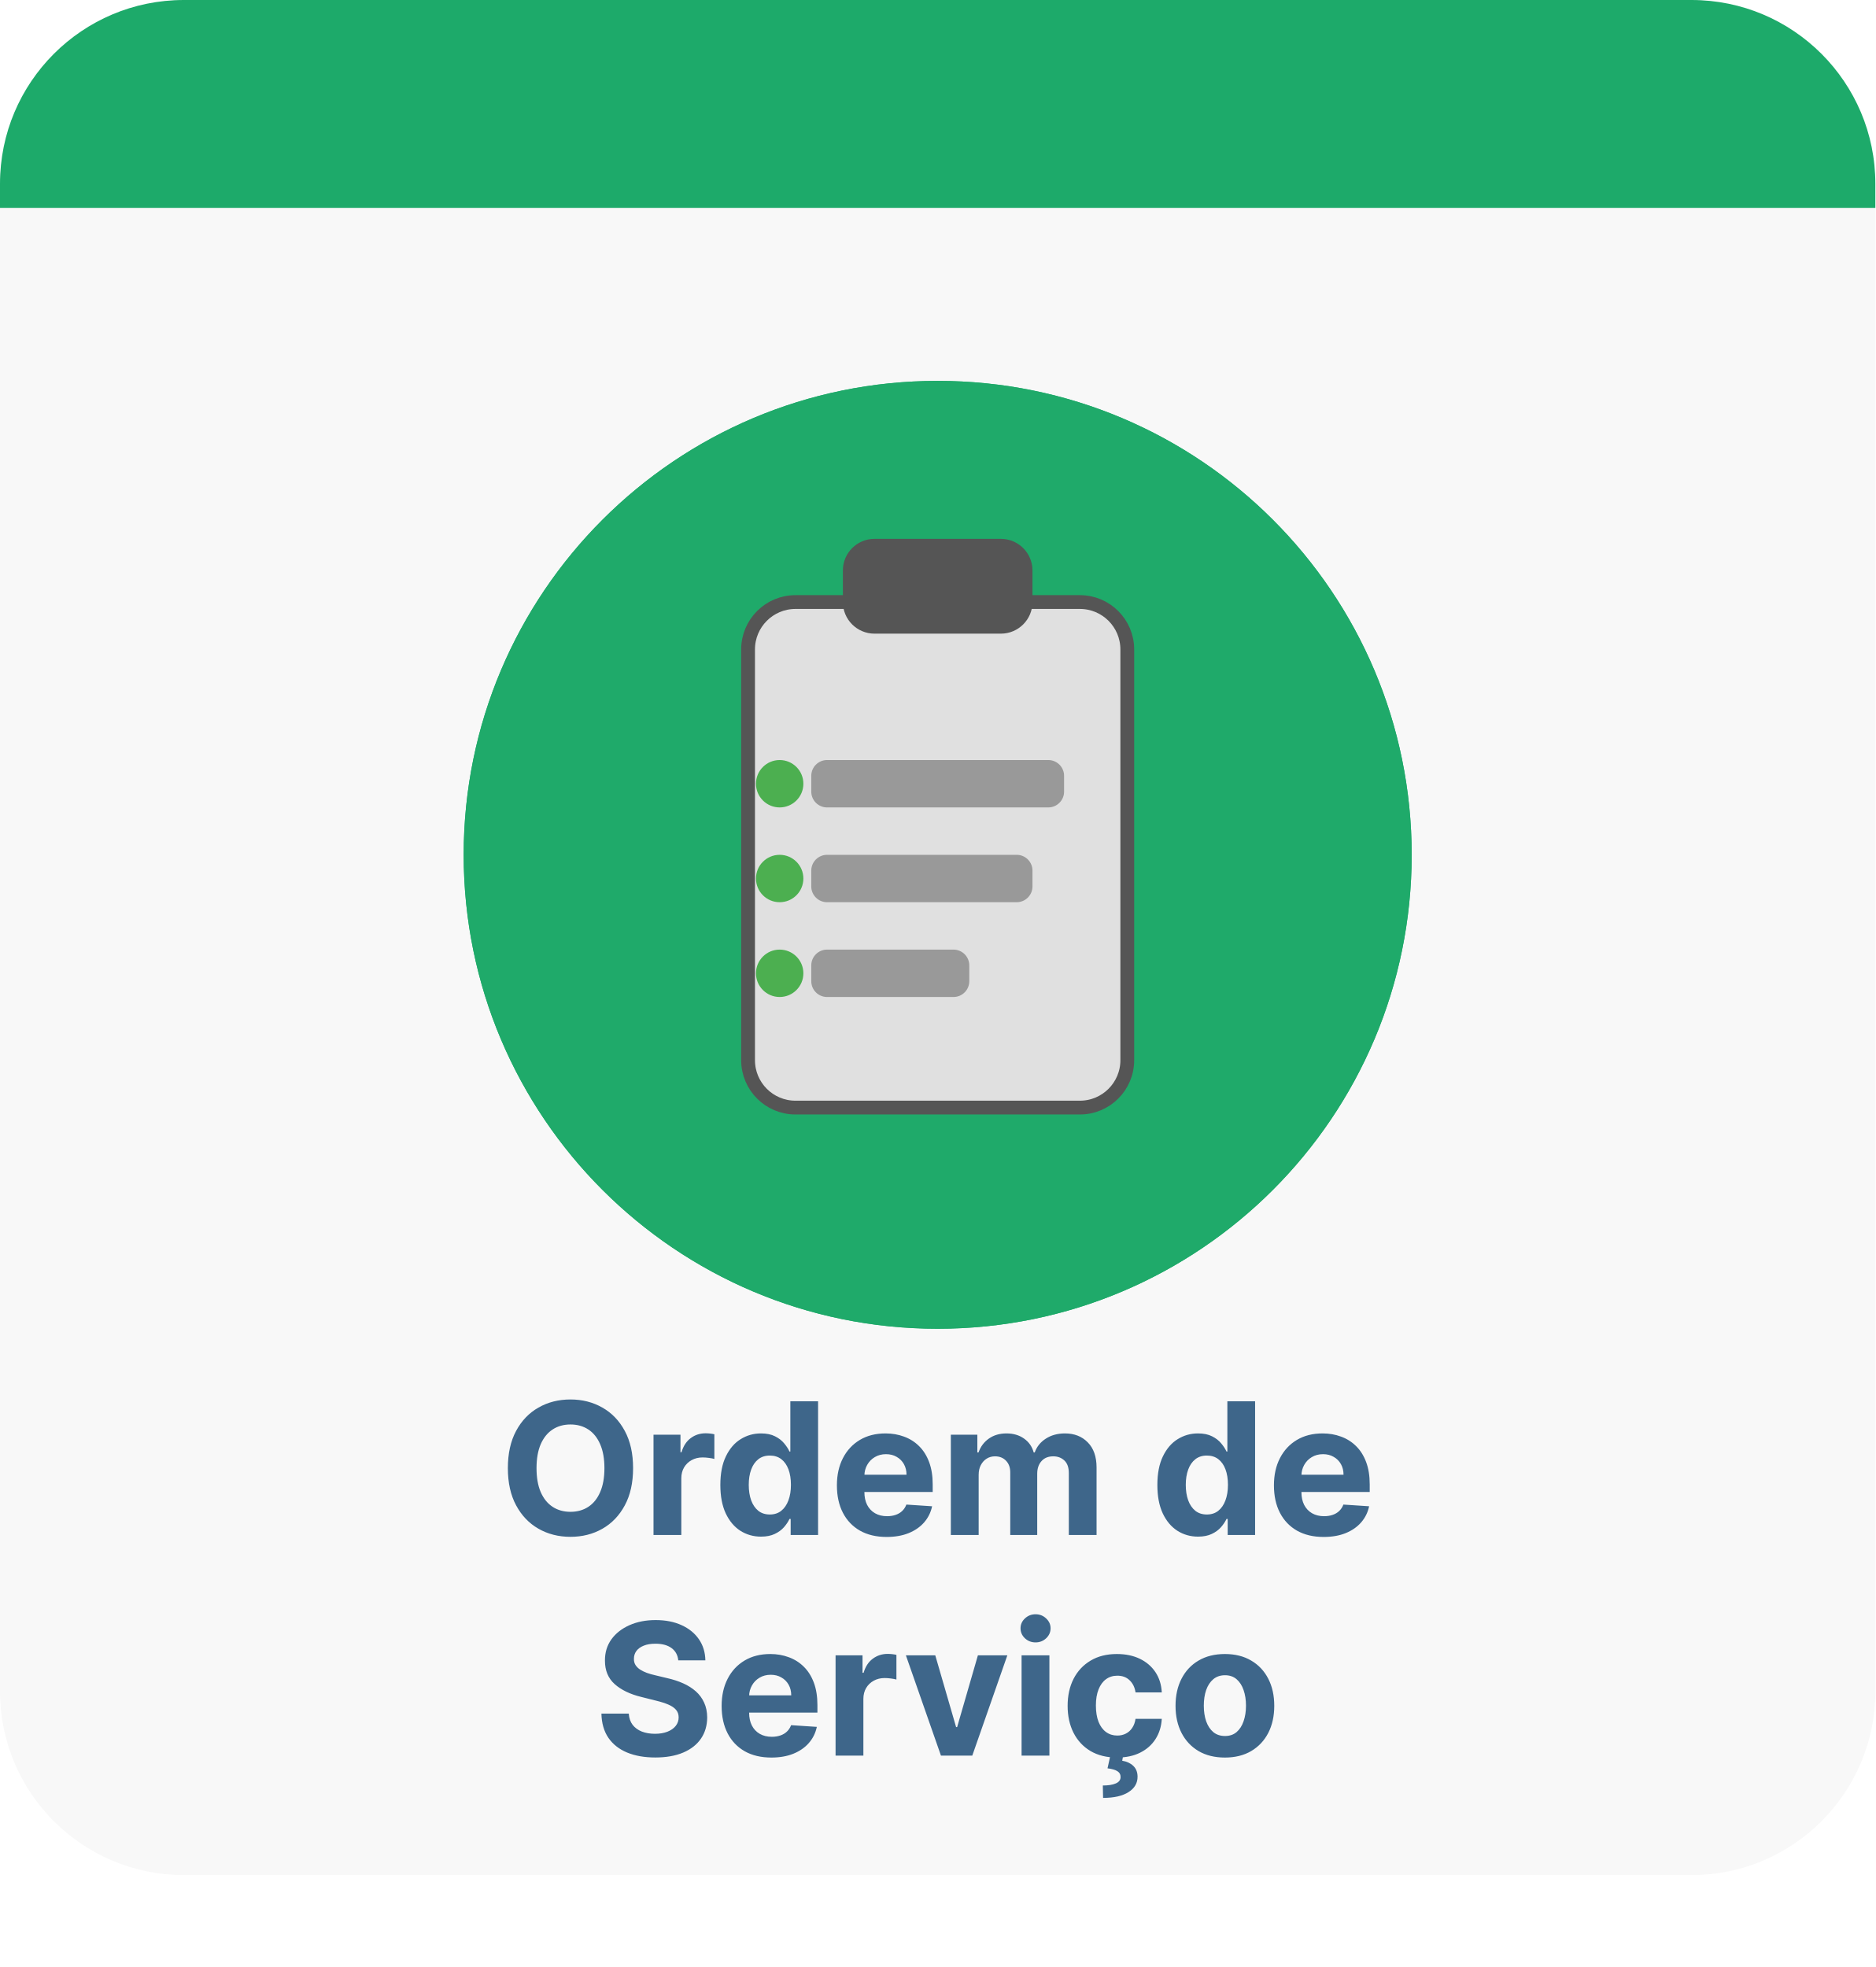
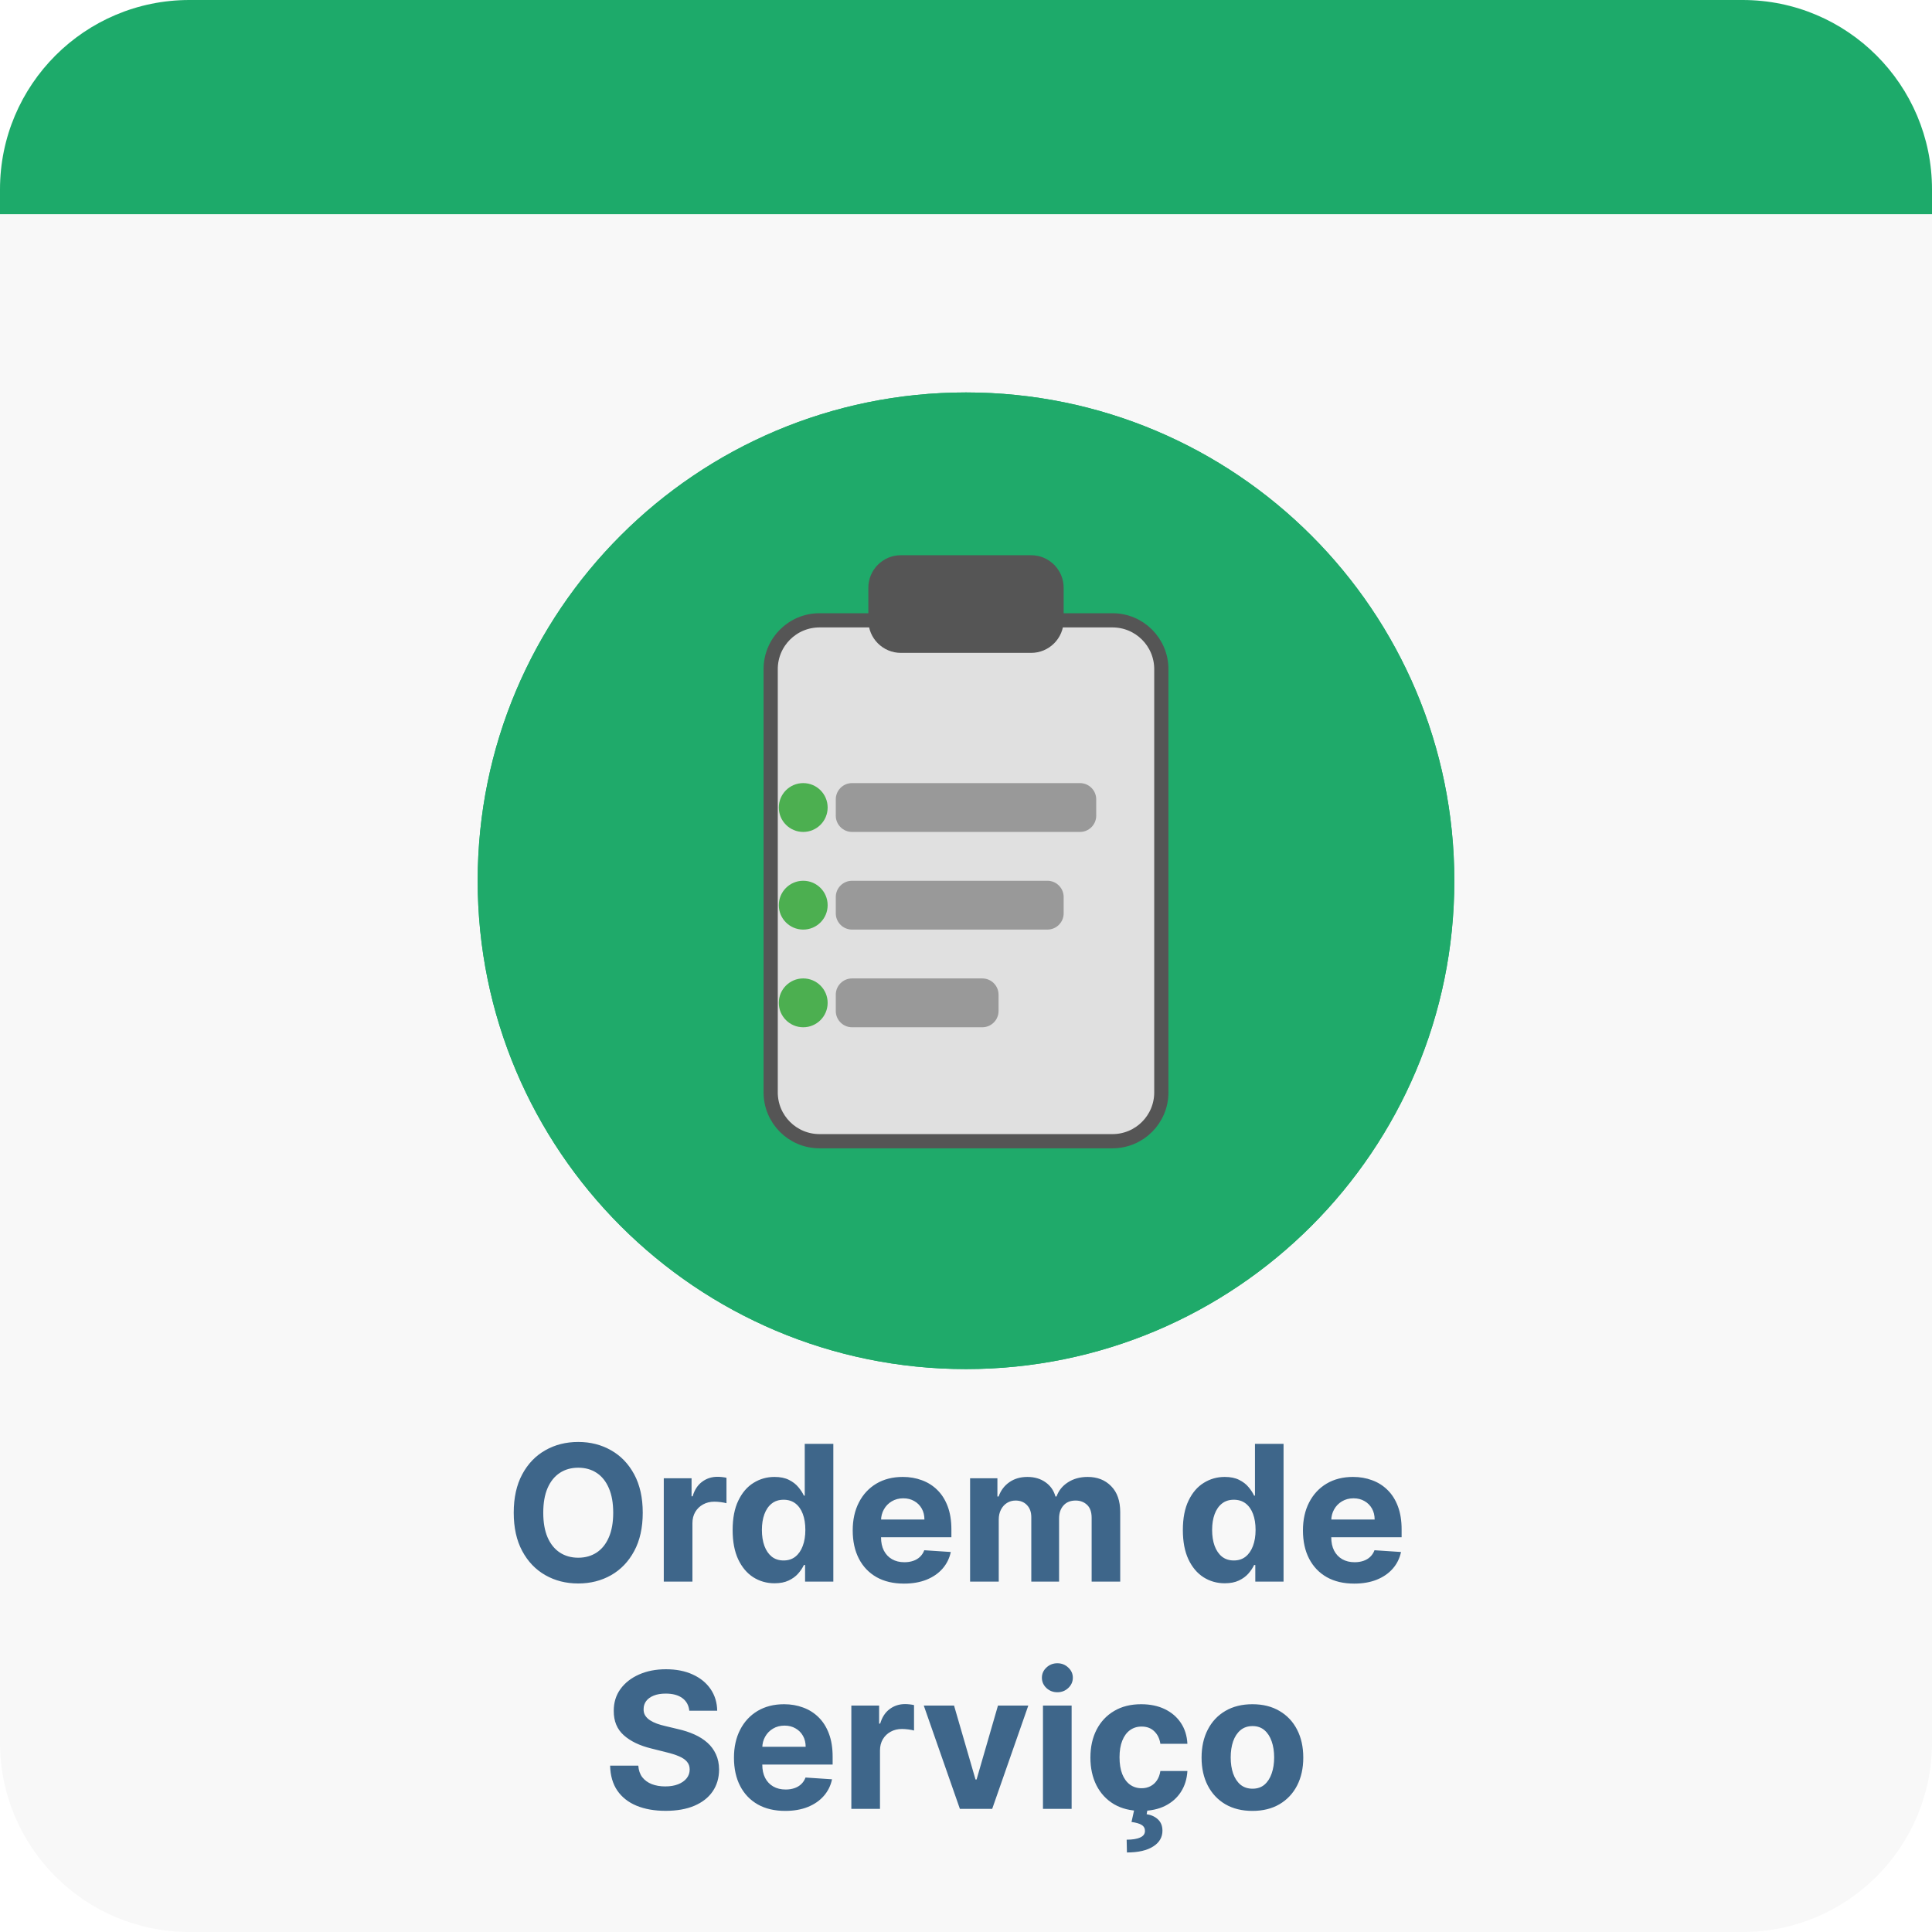
- <svg xmlns="http://www.w3.org/2000/svg" width="204" height="214" viewBox="0 0 204 214" fill="none">
+ <svg xmlns="http://www.w3.org/2000/svg" width="204" height="204" viewBox="0 0 204 204" fill="none">
  <path d="M0 22.614H204V184C204 195.046 195.046 204 184 204H20C8.954 204 0 195.046 0 184V22.614Z" fill="#F8F8F8" />
  <path d="M0 20C0 8.954 8.954 0 20 0H184C195.046 0 204 8.954 204 20V22.614H0V20Z" fill="#1DAA6A" />
  <path d="M102 144.562C130.477 144.562 153.562 121.477 153.562 93C153.562 64.523 130.477 41.438 102 41.438C73.523 41.438 50.438 64.523 50.438 93C50.438 121.477 73.523 144.562 102 144.562Z" fill="#1FAA6A" />
  <path d="M117.469 65.5H86.531C83.683 65.5 81.375 67.808 81.375 70.656V115.344C81.375 118.191 83.683 120.5 86.531 120.5H117.469C120.316 120.5 122.625 118.191 122.625 115.344V70.656C122.625 67.808 120.316 65.5 117.469 65.5Z" fill="#E0E0E0" stroke="#555555" stroke-width="1.5" />
  <path d="M108.875 58.625H95.125C93.227 58.625 91.688 60.164 91.688 62.062V65.5C91.688 67.398 93.227 68.938 95.125 68.938H108.875C110.773 68.938 112.312 67.398 112.312 65.5V62.062C112.312 60.164 110.773 58.625 108.875 58.625Z" fill="#555555" />
  <path d="M114.031 82.688H89.969C89.019 82.688 88.25 83.457 88.25 84.406V86.125C88.25 87.074 89.019 87.844 89.969 87.844H114.031C114.98 87.844 115.75 87.074 115.75 86.125V84.406C115.75 83.457 114.98 82.688 114.031 82.688Z" fill="#999999" />
  <path d="M110.594 93H89.969C89.019 93 88.25 93.769 88.25 94.719V96.438C88.25 97.387 89.019 98.156 89.969 98.156H110.594C111.543 98.156 112.312 97.387 112.312 96.438V94.719C112.312 93.769 111.543 93 110.594 93Z" fill="#999999" />
  <path d="M103.719 103.312H89.969C89.019 103.312 88.25 104.082 88.25 105.031V106.75C88.25 107.699 89.019 108.469 89.969 108.469H103.719C104.668 108.469 105.438 107.699 105.438 106.75V105.031C105.438 104.082 104.668 103.312 103.719 103.312Z" fill="#999999" />
  <path d="M84.812 87.844C86.236 87.844 87.391 86.689 87.391 85.266C87.391 83.842 86.236 82.688 84.812 82.688C83.389 82.688 82.234 83.842 82.234 85.266C82.234 86.689 83.389 87.844 84.812 87.844Z" fill="#4CAF50" />
  <path d="M84.812 98.156C86.236 98.156 87.391 97.002 87.391 95.578C87.391 94.154 86.236 93 84.812 93C83.389 93 82.234 94.154 82.234 95.578C82.234 97.002 83.389 98.156 84.812 98.156Z" fill="#4CAF50" />
  <path d="M84.812 108.469C86.236 108.469 87.391 107.314 87.391 105.891C87.391 104.467 86.236 103.312 84.812 103.312C83.389 103.312 82.234 104.467 82.234 105.891C82.234 107.314 83.389 108.469 84.812 108.469Z" fill="#4CAF50" />
  <path d="M102 144.562C130.477 144.562 153.562 121.477 153.562 93C153.562 64.523 130.477 41.438 102 41.438C73.523 41.438 50.438 64.523 50.438 93C50.438 121.477 73.523 144.562 102 144.562Z" fill="#1FAA6A" />
  <path d="M117.469 65.5H86.531C83.683 65.5 81.375 67.808 81.375 70.656V115.344C81.375 118.191 83.683 120.5 86.531 120.5H117.469C120.316 120.5 122.625 118.191 122.625 115.344V70.656C122.625 67.808 120.316 65.5 117.469 65.5Z" fill="#E0E0E0" stroke="#555555" stroke-width="1.5" />
  <path d="M108.875 58.625H95.125C93.227 58.625 91.688 60.164 91.688 62.062V65.5C91.688 67.398 93.227 68.938 95.125 68.938H108.875C110.773 68.938 112.312 67.398 112.312 65.5V62.062C112.312 60.164 110.773 58.625 108.875 58.625Z" fill="#555555" />
  <path d="M114.031 82.688H89.969C89.019 82.688 88.25 83.457 88.25 84.406V86.125C88.25 87.074 89.019 87.844 89.969 87.844H114.031C114.98 87.844 115.75 87.074 115.75 86.125V84.406C115.75 83.457 114.98 82.688 114.031 82.688Z" fill="#999999" />
  <path d="M110.594 93H89.969C89.019 93 88.25 93.769 88.25 94.719V96.438C88.25 97.387 89.019 98.156 89.969 98.156H110.594C111.543 98.156 112.312 97.387 112.312 96.438V94.719C112.312 93.769 111.543 93 110.594 93Z" fill="#999999" />
  <path d="M103.719 103.312H89.969C89.019 103.312 88.25 104.082 88.25 105.031V106.75C88.25 107.699 89.019 108.469 89.969 108.469H103.719C104.668 108.469 105.438 107.699 105.438 106.75V105.031C105.438 104.082 104.668 103.312 103.719 103.312Z" fill="#999999" />
  <path d="M84.812 87.844C86.236 87.844 87.391 86.689 87.391 85.266C87.391 83.842 86.236 82.688 84.812 82.688C83.389 82.688 82.234 83.842 82.234 85.266C82.234 86.689 83.389 87.844 84.812 87.844Z" fill="#4CAF50" />
  <path d="M84.812 98.156C86.236 98.156 87.391 97.002 87.391 95.578C87.391 94.154 86.236 93 84.812 93C83.389 93 82.234 94.154 82.234 95.578C82.234 97.002 83.389 98.156 84.812 98.156Z" fill="#4CAF50" />
  <path d="M84.812 108.469C86.236 108.469 87.391 107.314 87.391 105.891C87.391 104.467 86.236 103.312 84.812 103.312C83.389 103.312 82.234 104.467 82.234 105.891C82.234 107.314 83.389 108.469 84.812 108.469Z" fill="#4CAF50" />
-   <path d="M68.867 159.727C68.867 161.313 68.566 162.663 67.965 163.776C67.368 164.888 66.554 165.738 65.522 166.325C64.494 166.908 63.339 167.199 62.056 167.199C60.763 167.199 59.603 166.905 58.576 166.318C57.548 165.731 56.736 164.881 56.14 163.768C55.543 162.656 55.245 161.309 55.245 159.727C55.245 158.141 55.543 156.792 56.14 155.679C56.736 154.566 57.548 153.719 58.576 153.136C59.603 152.549 60.763 152.256 62.056 152.256C63.339 152.256 64.494 152.549 65.522 153.136C66.554 153.719 67.368 154.566 67.965 155.679C68.566 156.792 68.867 158.141 68.867 159.727ZM65.749 159.727C65.749 158.7 65.595 157.833 65.287 157.128C64.984 156.422 64.556 155.887 64.002 155.523C63.448 155.158 62.799 154.976 62.056 154.976C61.313 154.976 60.664 155.158 60.11 155.523C59.556 155.887 59.125 156.422 58.817 157.128C58.514 157.833 58.363 158.7 58.363 159.727C58.363 160.755 58.514 161.621 58.817 162.327C59.125 163.032 59.556 163.567 60.11 163.932C60.664 164.296 61.313 164.479 62.056 164.479C62.799 164.479 63.448 164.296 64.002 163.932C64.556 163.567 64.984 163.032 65.287 162.327C65.595 161.621 65.749 160.755 65.749 159.727ZM71.088 167V156.091H74.022V157.994H74.135C74.334 157.317 74.668 156.806 75.136 156.46C75.605 156.11 76.145 155.935 76.756 155.935C76.907 155.935 77.071 155.944 77.246 155.963C77.421 155.982 77.575 156.008 77.708 156.041V158.726C77.566 158.683 77.369 158.645 77.118 158.612C76.867 158.579 76.638 158.562 76.429 158.562C75.984 158.562 75.586 158.66 75.236 158.854C74.89 159.043 74.616 159.308 74.412 159.649C74.213 159.99 74.114 160.383 74.114 160.828V167H71.088ZM82.784 167.178C81.955 167.178 81.205 166.964 80.532 166.538C79.865 166.107 79.335 165.475 78.942 164.642C78.553 163.804 78.359 162.777 78.359 161.56C78.359 160.31 78.56 159.27 78.963 158.442C79.365 157.608 79.9 156.986 80.568 156.574C81.24 156.157 81.977 155.949 82.777 155.949C83.388 155.949 83.897 156.053 84.304 156.261C84.716 156.465 85.047 156.721 85.298 157.028C85.554 157.331 85.748 157.63 85.88 157.923H85.973V152.455H88.991V167H86.008V165.253H85.88C85.739 165.556 85.537 165.857 85.277 166.155C85.021 166.448 84.687 166.692 84.275 166.886C83.868 167.08 83.371 167.178 82.784 167.178ZM83.743 164.77C84.23 164.77 84.642 164.637 84.978 164.372C85.319 164.102 85.58 163.726 85.76 163.243C85.944 162.76 86.037 162.194 86.037 161.545C86.037 160.897 85.947 160.333 85.767 159.855C85.587 159.377 85.326 159.008 84.986 158.747C84.645 158.487 84.23 158.357 83.743 158.357C83.246 158.357 82.826 158.491 82.486 158.761C82.145 159.031 81.887 159.405 81.712 159.884C81.536 160.362 81.449 160.916 81.449 161.545C81.449 162.18 81.536 162.741 81.712 163.229C81.891 163.712 82.149 164.09 82.486 164.365C82.826 164.635 83.246 164.77 83.743 164.77ZM96.451 167.213C95.328 167.213 94.362 166.986 93.553 166.531C92.748 166.072 92.127 165.423 91.692 164.585C91.256 163.742 91.038 162.746 91.038 161.595C91.038 160.473 91.256 159.488 91.692 158.641C92.127 157.793 92.741 157.133 93.531 156.659C94.327 156.186 95.26 155.949 96.33 155.949C97.049 155.949 97.719 156.065 98.34 156.297C98.965 156.524 99.509 156.867 99.973 157.327C100.442 157.786 100.807 158.364 101.067 159.06C101.327 159.751 101.458 160.561 101.458 161.489V162.32H92.246V160.445H98.61C98.61 160.009 98.515 159.623 98.326 159.287C98.136 158.951 97.873 158.688 97.537 158.499C97.206 158.304 96.82 158.207 96.379 158.207C95.92 158.207 95.513 158.314 95.158 158.527C94.808 158.735 94.533 159.017 94.334 159.372C94.135 159.723 94.033 160.113 94.029 160.544V162.327C94.029 162.866 94.128 163.333 94.327 163.726C94.531 164.119 94.817 164.422 95.186 164.635C95.556 164.848 95.993 164.955 96.5 164.955C96.836 164.955 97.144 164.907 97.424 164.812C97.703 164.718 97.942 164.576 98.141 164.386C98.34 164.197 98.491 163.965 98.595 163.69L101.394 163.875C101.252 164.547 100.96 165.134 100.52 165.636C100.084 166.134 99.521 166.522 98.83 166.801C98.143 167.076 97.35 167.213 96.451 167.213ZM103.432 167V156.091H106.316V158.016H106.443C106.671 157.376 107.049 156.872 107.58 156.503C108.11 156.134 108.744 155.949 109.483 155.949C110.231 155.949 110.868 156.136 111.394 156.51C111.919 156.879 112.27 157.381 112.445 158.016H112.558C112.781 157.391 113.183 156.891 113.766 156.517C114.353 156.138 115.047 155.949 115.847 155.949C116.865 155.949 117.691 156.273 118.325 156.922C118.965 157.566 119.284 158.48 119.284 159.663V167H116.266V160.26C116.266 159.654 116.105 159.199 115.783 158.896C115.461 158.593 115.058 158.442 114.575 158.442C114.026 158.442 113.598 158.617 113.29 158.967C112.982 159.313 112.828 159.77 112.828 160.338V167H109.895V160.196C109.895 159.661 109.741 159.235 109.433 158.918C109.13 158.6 108.73 158.442 108.233 158.442C107.897 158.442 107.594 158.527 107.324 158.697C107.059 158.863 106.848 159.098 106.692 159.401C106.536 159.699 106.458 160.049 106.458 160.452V167H103.432ZM130.323 167.178C129.494 167.178 128.744 166.964 128.072 166.538C127.404 166.107 126.874 165.475 126.481 164.642C126.092 163.804 125.898 162.777 125.898 161.56C125.898 160.31 126.099 159.27 126.502 158.442C126.904 157.608 127.439 156.986 128.107 156.574C128.779 156.157 129.516 155.949 130.316 155.949C130.927 155.949 131.436 156.053 131.843 156.261C132.255 156.465 132.586 156.721 132.837 157.028C133.093 157.331 133.287 157.63 133.42 157.923H133.512V152.455H136.53V167H133.547V165.253H133.42C133.278 165.556 133.076 165.857 132.816 166.155C132.56 166.448 132.226 166.692 131.814 166.886C131.407 167.08 130.91 167.178 130.323 167.178ZM131.282 164.77C131.769 164.77 132.181 164.637 132.518 164.372C132.858 164.102 133.119 163.726 133.299 163.243C133.483 162.76 133.576 162.194 133.576 161.545C133.576 160.897 133.486 160.333 133.306 159.855C133.126 159.377 132.866 159.008 132.525 158.747C132.184 158.487 131.769 158.357 131.282 158.357C130.785 158.357 130.366 158.491 130.025 158.761C129.684 159.031 129.426 159.405 129.251 159.884C129.075 160.362 128.988 160.916 128.988 161.545C128.988 162.18 129.075 162.741 129.251 163.229C129.43 163.712 129.689 164.09 130.025 164.365C130.366 164.635 130.785 164.77 131.282 164.77ZM143.99 167.213C142.867 167.213 141.901 166.986 141.092 166.531C140.287 166.072 139.667 165.423 139.231 164.585C138.795 163.742 138.578 162.746 138.578 161.595C138.578 160.473 138.795 159.488 139.231 158.641C139.667 157.793 140.28 157.133 141.07 156.659C141.866 156.186 142.799 155.949 143.869 155.949C144.588 155.949 145.258 156.065 145.879 156.297C146.504 156.524 147.048 156.867 147.512 157.327C147.981 157.786 148.346 158.364 148.606 159.06C148.866 159.751 148.997 160.561 148.997 161.489V162.32H139.785V160.445H146.149C146.149 160.009 146.054 159.623 145.865 159.287C145.675 158.951 145.412 158.688 145.076 158.499C144.745 158.304 144.359 158.207 143.919 158.207C143.459 158.207 143.052 158.314 142.697 158.527C142.347 158.735 142.072 159.017 141.873 159.372C141.674 159.723 141.572 160.113 141.568 160.544V162.327C141.568 162.866 141.667 163.333 141.866 163.726C142.07 164.119 142.356 164.422 142.725 164.635C143.095 164.848 143.533 164.955 144.039 164.955C144.375 164.955 144.683 164.907 144.963 164.812C145.242 164.718 145.481 164.576 145.68 164.386C145.879 164.197 146.03 163.965 146.134 163.69L148.933 163.875C148.791 164.547 148.499 165.134 148.059 165.636C147.624 166.134 147.06 166.522 146.369 166.801C145.682 167.076 144.889 167.213 143.99 167.213ZM73.782 180.638C73.725 180.065 73.481 179.62 73.05 179.303C72.619 178.985 72.035 178.827 71.296 178.827C70.794 178.827 70.37 178.898 70.025 179.04C69.679 179.177 69.414 179.369 69.229 179.615C69.049 179.861 68.959 180.141 68.959 180.453C68.95 180.714 69.004 180.941 69.123 181.135C69.246 181.329 69.414 181.497 69.627 181.639C69.84 181.777 70.086 181.897 70.366 182.001C70.645 182.101 70.943 182.186 71.26 182.257L72.567 182.57C73.202 182.712 73.784 182.901 74.314 183.138C74.845 183.375 75.304 183.666 75.692 184.011C76.081 184.357 76.381 184.764 76.594 185.233C76.812 185.702 76.923 186.239 76.928 186.845C76.923 187.735 76.696 188.507 76.246 189.161C75.801 189.809 75.157 190.313 74.314 190.673C73.476 191.028 72.466 191.206 71.282 191.206C70.108 191.206 69.085 191.026 68.214 190.666C67.347 190.306 66.67 189.774 66.182 189.068C65.699 188.358 65.446 187.48 65.422 186.433H68.398C68.431 186.921 68.571 187.328 68.817 187.655C69.068 187.977 69.402 188.221 69.819 188.386C70.24 188.547 70.716 188.628 71.246 188.628C71.767 188.628 72.219 188.552 72.603 188.401C72.991 188.249 73.292 188.038 73.505 187.768C73.718 187.499 73.824 187.188 73.824 186.838C73.824 186.511 73.727 186.237 73.533 186.014C73.344 185.792 73.064 185.602 72.695 185.446C72.331 185.29 71.883 185.148 71.353 185.02L69.769 184.622C68.543 184.324 67.574 183.857 66.864 183.223C66.154 182.589 65.801 181.734 65.806 180.659C65.801 179.778 66.036 179.009 66.509 178.351C66.987 177.693 67.643 177.179 68.476 176.81C69.31 176.44 70.257 176.256 71.317 176.256C72.397 176.256 73.339 176.44 74.144 176.81C74.954 177.179 75.583 177.693 76.033 178.351C76.483 179.009 76.715 179.771 76.729 180.638H73.782ZM83.911 191.213C82.789 191.213 81.823 190.986 81.014 190.531C80.209 190.072 79.588 189.423 79.153 188.585C78.717 187.742 78.499 186.746 78.499 185.595C78.499 184.473 78.717 183.488 79.153 182.641C79.588 181.793 80.202 181.133 80.992 180.659C81.788 180.186 82.721 179.949 83.791 179.949C84.51 179.949 85.18 180.065 85.801 180.297C86.426 180.524 86.97 180.867 87.434 181.327C87.903 181.786 88.267 182.364 88.528 183.06C88.788 183.751 88.918 184.561 88.918 185.489V186.32H79.707V184.445H86.07C86.07 184.009 85.976 183.623 85.786 183.287C85.597 182.951 85.334 182.688 84.998 182.499C84.667 182.304 84.281 182.207 83.84 182.207C83.381 182.207 82.974 182.314 82.619 182.527C82.268 182.735 81.994 183.017 81.795 183.372C81.596 183.723 81.494 184.113 81.49 184.544V186.327C81.49 186.866 81.589 187.333 81.788 187.726C81.991 188.119 82.278 188.422 82.647 188.635C83.016 188.848 83.454 188.955 83.961 188.955C84.297 188.955 84.605 188.907 84.884 188.812C85.164 188.718 85.403 188.576 85.602 188.386C85.801 188.197 85.952 187.965 86.056 187.69L88.855 187.875C88.713 188.547 88.421 189.134 87.981 189.636C87.545 190.134 86.982 190.522 86.291 190.801C85.604 191.076 84.811 191.213 83.911 191.213ZM90.893 191V180.091H93.826V181.994H93.94C94.139 181.317 94.472 180.806 94.941 180.46C95.41 180.11 95.95 179.935 96.561 179.935C96.712 179.935 96.875 179.944 97.051 179.963C97.226 179.982 97.38 180.008 97.512 180.041V182.726C97.37 182.683 97.174 182.645 96.923 182.612C96.672 182.579 96.442 182.562 96.234 182.562C95.789 182.562 95.391 182.66 95.041 182.854C94.695 183.043 94.42 183.308 94.217 183.649C94.018 183.99 93.918 184.383 93.918 184.828V191H90.893ZM109.579 180.091L105.765 191H102.356L98.542 180.091H101.738L104.004 187.896H104.117L106.376 180.091H109.579ZM111.127 191V180.091H114.153V191H111.127ZM112.647 178.685C112.197 178.685 111.811 178.536 111.49 178.237C111.172 177.934 111.014 177.572 111.014 177.151C111.014 176.734 111.172 176.376 111.49 176.078C111.811 175.775 112.197 175.624 112.647 175.624C113.097 175.624 113.481 175.775 113.798 176.078C114.12 176.376 114.281 176.734 114.281 177.151C114.281 177.572 114.12 177.934 113.798 178.237C113.481 178.536 113.097 178.685 112.647 178.685ZM121.506 191.213C120.388 191.213 119.427 190.976 118.622 190.503C117.822 190.025 117.206 189.362 116.775 188.514C116.349 187.667 116.136 186.691 116.136 185.588C116.136 184.471 116.352 183.491 116.782 182.648C117.218 181.8 117.836 181.14 118.636 180.666C119.436 180.188 120.388 179.949 121.491 179.949C122.443 179.949 123.276 180.122 123.991 180.467C124.706 180.813 125.272 181.298 125.689 181.923C126.105 182.548 126.335 183.282 126.378 184.125H123.523C123.442 183.58 123.229 183.143 122.883 182.811C122.542 182.475 122.095 182.307 121.541 182.307C121.072 182.307 120.663 182.435 120.312 182.69C119.967 182.941 119.697 183.308 119.503 183.791C119.309 184.274 119.211 184.859 119.211 185.545C119.211 186.241 119.306 186.833 119.496 187.321C119.69 187.809 119.962 188.18 120.312 188.436C120.663 188.692 121.072 188.82 121.541 188.82C121.887 188.82 122.197 188.749 122.471 188.607C122.751 188.464 122.98 188.259 123.16 187.989C123.345 187.714 123.466 187.385 123.523 187.001H126.378C126.33 187.835 126.103 188.569 125.696 189.203C125.293 189.833 124.737 190.325 124.027 190.68C123.317 191.036 122.476 191.213 121.506 191.213ZM120.795 190.943H122.187L122.074 191.561C122.561 191.637 122.959 191.819 123.267 192.108C123.579 192.397 123.738 192.79 123.743 193.287C123.747 193.992 123.421 194.554 122.763 194.97C122.104 195.392 121.181 195.602 119.993 195.602L119.964 194.253C120.561 194.253 121.027 194.179 121.363 194.033C121.704 193.891 121.882 193.668 121.896 193.365C121.906 193.076 121.794 192.856 121.562 192.705C121.33 192.553 120.968 192.446 120.476 192.385L120.795 190.943ZM133.244 191.213C132.141 191.213 131.186 190.979 130.382 190.51C129.581 190.036 128.963 189.378 128.528 188.536C128.092 187.688 127.874 186.705 127.874 185.588C127.874 184.461 128.092 183.476 128.528 182.634C128.963 181.786 129.581 181.128 130.382 180.659C131.186 180.186 132.141 179.949 133.244 179.949C134.347 179.949 135.299 180.186 136.099 180.659C136.904 181.128 137.524 181.786 137.96 182.634C138.395 183.476 138.613 184.461 138.613 185.588C138.613 186.705 138.395 187.688 137.96 188.536C137.524 189.378 136.904 190.036 136.099 190.51C135.299 190.979 134.347 191.213 133.244 191.213ZM133.258 188.869C133.76 188.869 134.179 188.727 134.515 188.443C134.851 188.154 135.105 187.761 135.275 187.264C135.45 186.767 135.538 186.201 135.538 185.567C135.538 184.932 135.45 184.366 135.275 183.869C135.105 183.372 134.851 182.979 134.515 182.69C134.179 182.402 133.76 182.257 133.258 182.257C132.751 182.257 132.325 182.402 131.98 182.69C131.639 182.979 131.381 183.372 131.205 183.869C131.035 184.366 130.95 184.932 130.95 185.567C130.95 186.201 131.035 186.767 131.205 187.264C131.381 187.761 131.639 188.154 131.98 188.443C132.325 188.727 132.751 188.869 133.258 188.869Z" fill="#3E668A" />
+   <path d="M67.867 159.727C67.867 161.313 67.566 162.663 66.965 163.776C66.368 164.888 65.554 165.738 64.522 166.325C63.494 166.908 62.339 167.199 61.056 167.199C59.763 167.199 58.603 166.905 57.576 166.318C56.548 165.731 55.736 164.881 55.14 163.768C54.543 162.656 54.245 161.309 54.245 159.727C54.245 158.141 54.543 156.792 55.14 155.679C55.736 154.566 56.548 153.719 57.576 153.136C58.603 152.549 59.763 152.256 61.056 152.256C62.339 152.256 63.494 152.549 64.522 153.136C65.554 153.719 66.368 154.566 66.965 155.679C67.566 156.792 67.867 158.141 67.867 159.727ZM64.749 159.727C64.749 158.7 64.595 157.833 64.287 157.128C63.984 156.422 63.556 155.887 63.002 155.523C62.448 155.158 61.799 154.976 61.056 154.976C60.313 154.976 59.664 155.158 59.11 155.523C58.556 155.887 58.125 156.422 57.817 157.128C57.514 157.833 57.363 158.7 57.363 159.727C57.363 160.755 57.514 161.621 57.817 162.327C58.125 163.032 58.556 163.567 59.11 163.932C59.664 164.296 60.313 164.479 61.056 164.479C61.799 164.479 62.448 164.296 63.002 163.932C63.556 163.567 63.984 163.032 64.287 162.327C64.595 161.621 64.749 160.755 64.749 159.727ZM70.088 167V156.091H73.022V157.994H73.135C73.334 157.317 73.668 156.806 74.136 156.46C74.605 156.11 75.145 155.935 75.756 155.935C75.907 155.935 76.071 155.944 76.246 155.963C76.421 155.982 76.575 156.008 76.708 156.041V158.726C76.566 158.683 76.369 158.645 76.118 158.612C75.867 158.579 75.638 158.562 75.429 158.562C74.984 158.562 74.586 158.66 74.236 158.854C73.89 159.043 73.616 159.308 73.412 159.649C73.213 159.99 73.114 160.383 73.114 160.828V167H70.088ZM81.784 167.178C80.955 167.178 80.205 166.964 79.532 166.538C78.865 166.107 78.335 165.475 77.942 164.642C77.553 163.804 77.359 162.777 77.359 161.56C77.359 160.31 77.56 159.27 77.963 158.442C78.365 157.608 78.9 156.986 79.568 156.574C80.24 156.157 80.977 155.949 81.777 155.949C82.388 155.949 82.897 156.053 83.304 156.261C83.716 156.465 84.047 156.721 84.298 157.028C84.554 157.331 84.748 157.63 84.88 157.923H84.973V152.455H87.991V167H85.008V165.253H84.88C84.739 165.556 84.537 165.857 84.277 166.155C84.021 166.448 83.687 166.692 83.275 166.886C82.868 167.08 82.371 167.178 81.784 167.178ZM82.743 164.77C83.23 164.77 83.642 164.637 83.978 164.372C84.319 164.102 84.58 163.726 84.76 163.243C84.944 162.76 85.037 162.194 85.037 161.545C85.037 160.897 84.947 160.333 84.767 159.855C84.587 159.377 84.326 159.008 83.986 158.747C83.645 158.487 83.23 158.357 82.743 158.357C82.246 158.357 81.826 158.491 81.486 158.761C81.145 159.031 80.887 159.405 80.712 159.884C80.536 160.362 80.449 160.916 80.449 161.545C80.449 162.18 80.536 162.741 80.712 163.229C80.891 163.712 81.149 164.09 81.486 164.365C81.826 164.635 82.246 164.77 82.743 164.77ZM95.451 167.213C94.328 167.213 93.362 166.986 92.553 166.531C91.748 166.072 91.127 165.423 90.692 164.585C90.256 163.742 90.038 162.746 90.038 161.595C90.038 160.473 90.256 159.488 90.692 158.641C91.127 157.793 91.741 157.133 92.531 156.659C93.327 156.186 94.26 155.949 95.33 155.949C96.049 155.949 96.719 156.065 97.34 156.297C97.965 156.524 98.509 156.867 98.973 157.327C99.442 157.786 99.806 158.364 100.067 159.06C100.327 159.751 100.458 160.561 100.458 161.489V162.32H91.246V160.445H97.61C97.61 160.009 97.515 159.623 97.326 159.287C97.136 158.951 96.873 158.688 96.537 158.499C96.206 158.304 95.82 158.207 95.379 158.207C94.92 158.207 94.513 158.314 94.158 158.527C93.808 158.735 93.533 159.017 93.334 159.372C93.135 159.723 93.033 160.113 93.029 160.544V162.327C93.029 162.866 93.128 163.333 93.327 163.726C93.531 164.119 93.817 164.422 94.186 164.635C94.556 164.848 94.993 164.955 95.5 164.955C95.836 164.955 96.144 164.907 96.424 164.812C96.703 164.718 96.942 164.576 97.141 164.386C97.34 164.197 97.491 163.965 97.595 163.69L100.394 163.875C100.252 164.547 99.96 165.134 99.52 165.636C99.085 166.134 98.521 166.522 97.83 166.801C97.143 167.076 96.35 167.213 95.451 167.213ZM102.432 167V156.091H105.316V158.016H105.443C105.671 157.376 106.049 156.872 106.58 156.503C107.11 156.134 107.744 155.949 108.483 155.949C109.231 155.949 109.868 156.136 110.394 156.51C110.919 156.879 111.27 157.381 111.445 158.016H111.558C111.781 157.391 112.183 156.891 112.766 156.517C113.353 156.138 114.047 155.949 114.847 155.949C115.865 155.949 116.691 156.273 117.325 156.922C117.965 157.566 118.284 158.48 118.284 159.663V167H115.266V160.26C115.266 159.654 115.105 159.199 114.783 158.896C114.461 158.593 114.058 158.442 113.575 158.442C113.026 158.442 112.598 158.617 112.29 158.967C111.982 159.313 111.828 159.77 111.828 160.338V167H108.895V160.196C108.895 159.661 108.741 159.235 108.433 158.918C108.13 158.6 107.73 158.442 107.233 158.442C106.897 158.442 106.594 158.527 106.324 158.697C106.059 158.863 105.848 159.098 105.692 159.401C105.536 159.699 105.458 160.049 105.458 160.452V167H102.432ZM129.323 167.178C128.494 167.178 127.744 166.964 127.072 166.538C126.404 166.107 125.874 165.475 125.481 164.642C125.092 163.804 124.898 162.777 124.898 161.56C124.898 160.31 125.099 159.27 125.502 158.442C125.904 157.608 126.439 156.986 127.107 156.574C127.779 156.157 128.516 155.949 129.316 155.949C129.927 155.949 130.436 156.053 130.843 156.261C131.255 156.465 131.586 156.721 131.837 157.028C132.093 157.331 132.287 157.63 132.42 157.923H132.512V152.455H135.53V167H132.547V165.253H132.42C132.278 165.556 132.076 165.857 131.816 166.155C131.56 166.448 131.226 166.692 130.814 166.886C130.407 167.08 129.91 167.178 129.323 167.178ZM130.282 164.77C130.769 164.77 131.181 164.637 131.518 164.372C131.858 164.102 132.119 163.726 132.299 163.243C132.483 162.76 132.576 162.194 132.576 161.545C132.576 160.897 132.486 160.333 132.306 159.855C132.126 159.377 131.866 159.008 131.525 158.747C131.184 158.487 130.769 158.357 130.282 158.357C129.785 158.357 129.366 158.491 129.025 158.761C128.684 159.031 128.426 159.405 128.251 159.884C128.075 160.362 127.988 160.916 127.988 161.545C127.988 162.18 128.075 162.741 128.251 163.229C128.43 163.712 128.689 164.09 129.025 164.365C129.366 164.635 129.785 164.77 130.282 164.77ZM142.99 167.213C141.867 167.213 140.901 166.986 140.092 166.531C139.287 166.072 138.667 165.423 138.231 164.585C137.795 163.742 137.578 162.746 137.578 161.595C137.578 160.473 137.795 159.488 138.231 158.641C138.667 157.793 139.28 157.133 140.07 156.659C140.866 156.186 141.799 155.949 142.869 155.949C143.588 155.949 144.258 156.065 144.879 156.297C145.504 156.524 146.048 156.867 146.512 157.327C146.981 157.786 147.346 158.364 147.606 159.06C147.866 159.751 147.997 160.561 147.997 161.489V162.32H138.785V160.445H145.149C145.149 160.009 145.054 159.623 144.865 159.287C144.675 158.951 144.412 158.688 144.076 158.499C143.745 158.304 143.359 158.207 142.919 158.207C142.459 158.207 142.052 158.314 141.697 158.527C141.347 158.735 141.072 159.017 140.873 159.372C140.674 159.723 140.572 160.113 140.568 160.544V162.327C140.568 162.866 140.667 163.333 140.866 163.726C141.07 164.119 141.356 164.422 141.725 164.635C142.095 164.848 142.533 164.955 143.039 164.955C143.375 164.955 143.683 164.907 143.963 164.812C144.242 164.718 144.481 164.576 144.68 164.386C144.879 164.197 145.03 163.965 145.134 163.69L147.933 163.875C147.791 164.547 147.499 165.134 147.059 165.636C146.624 166.134 146.06 166.522 145.369 166.801C144.682 167.076 143.889 167.213 142.99 167.213ZM72.782 180.638C72.725 180.065 72.481 179.62 72.05 179.303C71.619 178.985 71.035 178.827 70.296 178.827C69.794 178.827 69.37 178.898 69.025 179.04C68.679 179.177 68.414 179.369 68.229 179.615C68.049 179.861 67.959 180.141 67.959 180.453C67.95 180.714 68.004 180.941 68.123 181.135C68.246 181.329 68.414 181.497 68.627 181.639C68.84 181.777 69.086 181.897 69.366 182.001C69.645 182.101 69.943 182.186 70.26 182.257L71.567 182.57C72.202 182.712 72.784 182.901 73.314 183.138C73.845 183.375 74.304 183.666 74.692 184.011C75.081 184.357 75.381 184.764 75.594 185.233C75.812 185.702 75.923 186.239 75.928 186.845C75.923 187.735 75.696 188.507 75.246 189.161C74.801 189.809 74.157 190.313 73.314 190.673C72.476 191.028 71.466 191.206 70.282 191.206C69.108 191.206 68.085 191.026 67.214 190.666C66.347 190.306 65.67 189.774 65.182 189.068C64.699 188.358 64.446 187.48 64.422 186.433H67.398C67.431 186.921 67.571 187.328 67.817 187.655C68.068 187.977 68.402 188.221 68.819 188.386C69.24 188.547 69.716 188.628 70.246 188.628C70.767 188.628 71.219 188.552 71.603 188.401C71.991 188.249 72.292 188.038 72.505 187.768C72.718 187.499 72.824 187.188 72.824 186.838C72.824 186.511 72.727 186.237 72.533 186.014C72.344 185.792 72.064 185.602 71.695 185.446C71.331 185.29 70.883 185.148 70.353 185.02L68.769 184.622C67.543 184.324 66.574 183.857 65.864 183.223C65.154 182.589 64.801 181.734 64.806 180.659C64.801 179.778 65.036 179.009 65.509 178.351C65.987 177.693 66.643 177.179 67.476 176.81C68.31 176.44 69.257 176.256 70.317 176.256C71.397 176.256 72.339 176.44 73.144 176.81C73.954 177.179 74.583 177.693 75.033 178.351C75.483 179.009 75.715 179.771 75.729 180.638H72.782ZM82.911 191.213C81.789 191.213 80.823 190.986 80.014 190.531C79.209 190.072 78.588 189.423 78.153 188.585C77.717 187.742 77.499 186.746 77.499 185.595C77.499 184.473 77.717 183.488 78.153 182.641C78.588 181.793 79.202 181.133 79.992 180.659C80.788 180.186 81.721 179.949 82.791 179.949C83.51 179.949 84.18 180.065 84.801 180.297C85.426 180.524 85.97 180.867 86.434 181.327C86.903 181.786 87.267 182.364 87.528 183.06C87.788 183.751 87.918 184.561 87.918 185.489V186.32H78.707V184.445H85.07C85.07 184.009 84.976 183.623 84.786 183.287C84.597 182.951 84.334 182.688 83.998 182.499C83.667 182.304 83.281 182.207 82.84 182.207C82.381 182.207 81.974 182.314 81.619 182.527C81.268 182.735 80.994 183.017 80.795 183.372C80.596 183.723 80.494 184.113 80.49 184.544V186.327C80.49 186.866 80.589 187.333 80.788 187.726C80.991 188.119 81.278 188.422 81.647 188.635C82.016 188.848 82.454 188.955 82.961 188.955C83.297 188.955 83.605 188.907 83.884 188.812C84.164 188.718 84.403 188.576 84.602 188.386C84.801 188.197 84.952 187.965 85.056 187.69L87.855 187.875C87.713 188.547 87.421 189.134 86.981 189.636C86.545 190.134 85.982 190.522 85.291 190.801C84.604 191.076 83.811 191.213 82.911 191.213ZM89.893 191V180.091H92.826V181.994H92.94C93.139 181.317 93.472 180.806 93.941 180.46C94.41 180.11 94.95 179.935 95.561 179.935C95.712 179.935 95.875 179.944 96.051 179.963C96.226 179.982 96.38 180.008 96.512 180.041V182.726C96.37 182.683 96.174 182.645 95.923 182.612C95.672 182.579 95.442 182.562 95.234 182.562C94.789 182.562 94.391 182.66 94.041 182.854C93.695 183.043 93.42 183.308 93.217 183.649C93.018 183.99 92.918 184.383 92.918 184.828V191H89.893ZM108.579 180.091L104.765 191H101.356L97.542 180.091H100.738L103.004 187.896H103.117L105.376 180.091H108.579ZM110.127 191V180.091H113.153V191H110.127ZM111.647 178.685C111.197 178.685 110.811 178.536 110.49 178.237C110.172 177.934 110.014 177.572 110.014 177.151C110.014 176.734 110.172 176.376 110.49 176.078C110.811 175.775 111.197 175.624 111.647 175.624C112.097 175.624 112.481 175.775 112.798 176.078C113.12 176.376 113.281 176.734 113.281 177.151C113.281 177.572 113.12 177.934 112.798 178.237C112.481 178.536 112.097 178.685 111.647 178.685ZM120.506 191.213C119.388 191.213 118.427 190.976 117.622 190.503C116.822 190.025 116.206 189.362 115.775 188.514C115.349 187.667 115.136 186.691 115.136 185.588C115.136 184.471 115.352 183.491 115.782 182.648C116.218 181.8 116.836 181.14 117.636 180.666C118.436 180.188 119.388 179.949 120.491 179.949C121.443 179.949 122.276 180.122 122.991 180.467C123.706 180.813 124.272 181.298 124.689 181.923C125.105 182.548 125.335 183.282 125.378 184.125H122.523C122.442 183.58 122.229 183.143 121.883 182.811C121.542 182.475 121.095 182.307 120.541 182.307C120.072 182.307 119.663 182.435 119.312 182.69C118.967 182.941 118.697 183.308 118.503 183.791C118.309 184.274 118.211 184.859 118.211 185.545C118.211 186.241 118.306 186.833 118.496 187.321C118.69 187.809 118.962 188.18 119.312 188.436C119.663 188.692 120.072 188.82 120.541 188.82C120.887 188.82 121.197 188.749 121.471 188.607C121.751 188.464 121.98 188.259 122.16 187.989C122.345 187.714 122.466 187.385 122.523 187.001H125.378C125.33 187.835 125.103 188.569 124.696 189.203C124.293 189.833 123.737 190.325 123.027 190.68C122.317 191.036 121.476 191.213 120.506 191.213ZM119.795 190.943H121.187L121.074 191.561C121.561 191.637 121.959 191.819 122.267 192.108C122.579 192.397 122.738 192.79 122.743 193.287C122.747 193.992 122.421 194.554 121.763 194.97C121.104 195.392 120.181 195.602 118.993 195.602L118.964 194.253C119.561 194.253 120.027 194.179 120.363 194.033C120.704 193.891 120.882 193.668 120.896 193.365C120.906 193.076 120.794 192.856 120.562 192.705C120.33 192.553 119.968 192.446 119.476 192.385L119.795 190.943ZM132.244 191.213C131.141 191.213 130.186 190.979 129.382 190.51C128.581 190.036 127.963 189.378 127.528 188.536C127.092 187.688 126.874 186.705 126.874 185.588C126.874 184.461 127.092 183.476 127.528 182.634C127.963 181.786 128.581 181.128 129.382 180.659C130.186 180.186 131.141 179.949 132.244 179.949C133.347 179.949 134.299 180.186 135.099 180.659C135.904 181.128 136.524 181.786 136.96 182.634C137.395 183.476 137.613 184.461 137.613 185.588C137.613 186.705 137.395 187.688 136.96 188.536C136.524 189.378 135.904 190.036 135.099 190.51C134.299 190.979 133.347 191.213 132.244 191.213ZM132.258 188.869C132.76 188.869 133.179 188.727 133.515 188.443C133.851 188.154 134.105 187.761 134.275 187.264C134.45 186.767 134.538 186.201 134.538 185.567C134.538 184.932 134.45 184.366 134.275 183.869C134.105 183.372 133.851 182.979 133.515 182.69C133.179 182.402 132.76 182.257 132.258 182.257C131.751 182.257 131.325 182.402 130.98 182.69C130.639 182.979 130.381 183.372 130.205 183.869C130.035 184.366 129.95 184.932 129.95 185.567C129.95 186.201 130.035 186.767 130.205 187.264C130.381 187.761 130.639 188.154 130.98 188.443C131.325 188.727 131.751 188.869 132.258 188.869Z" fill="#3E668A" />
</svg>
